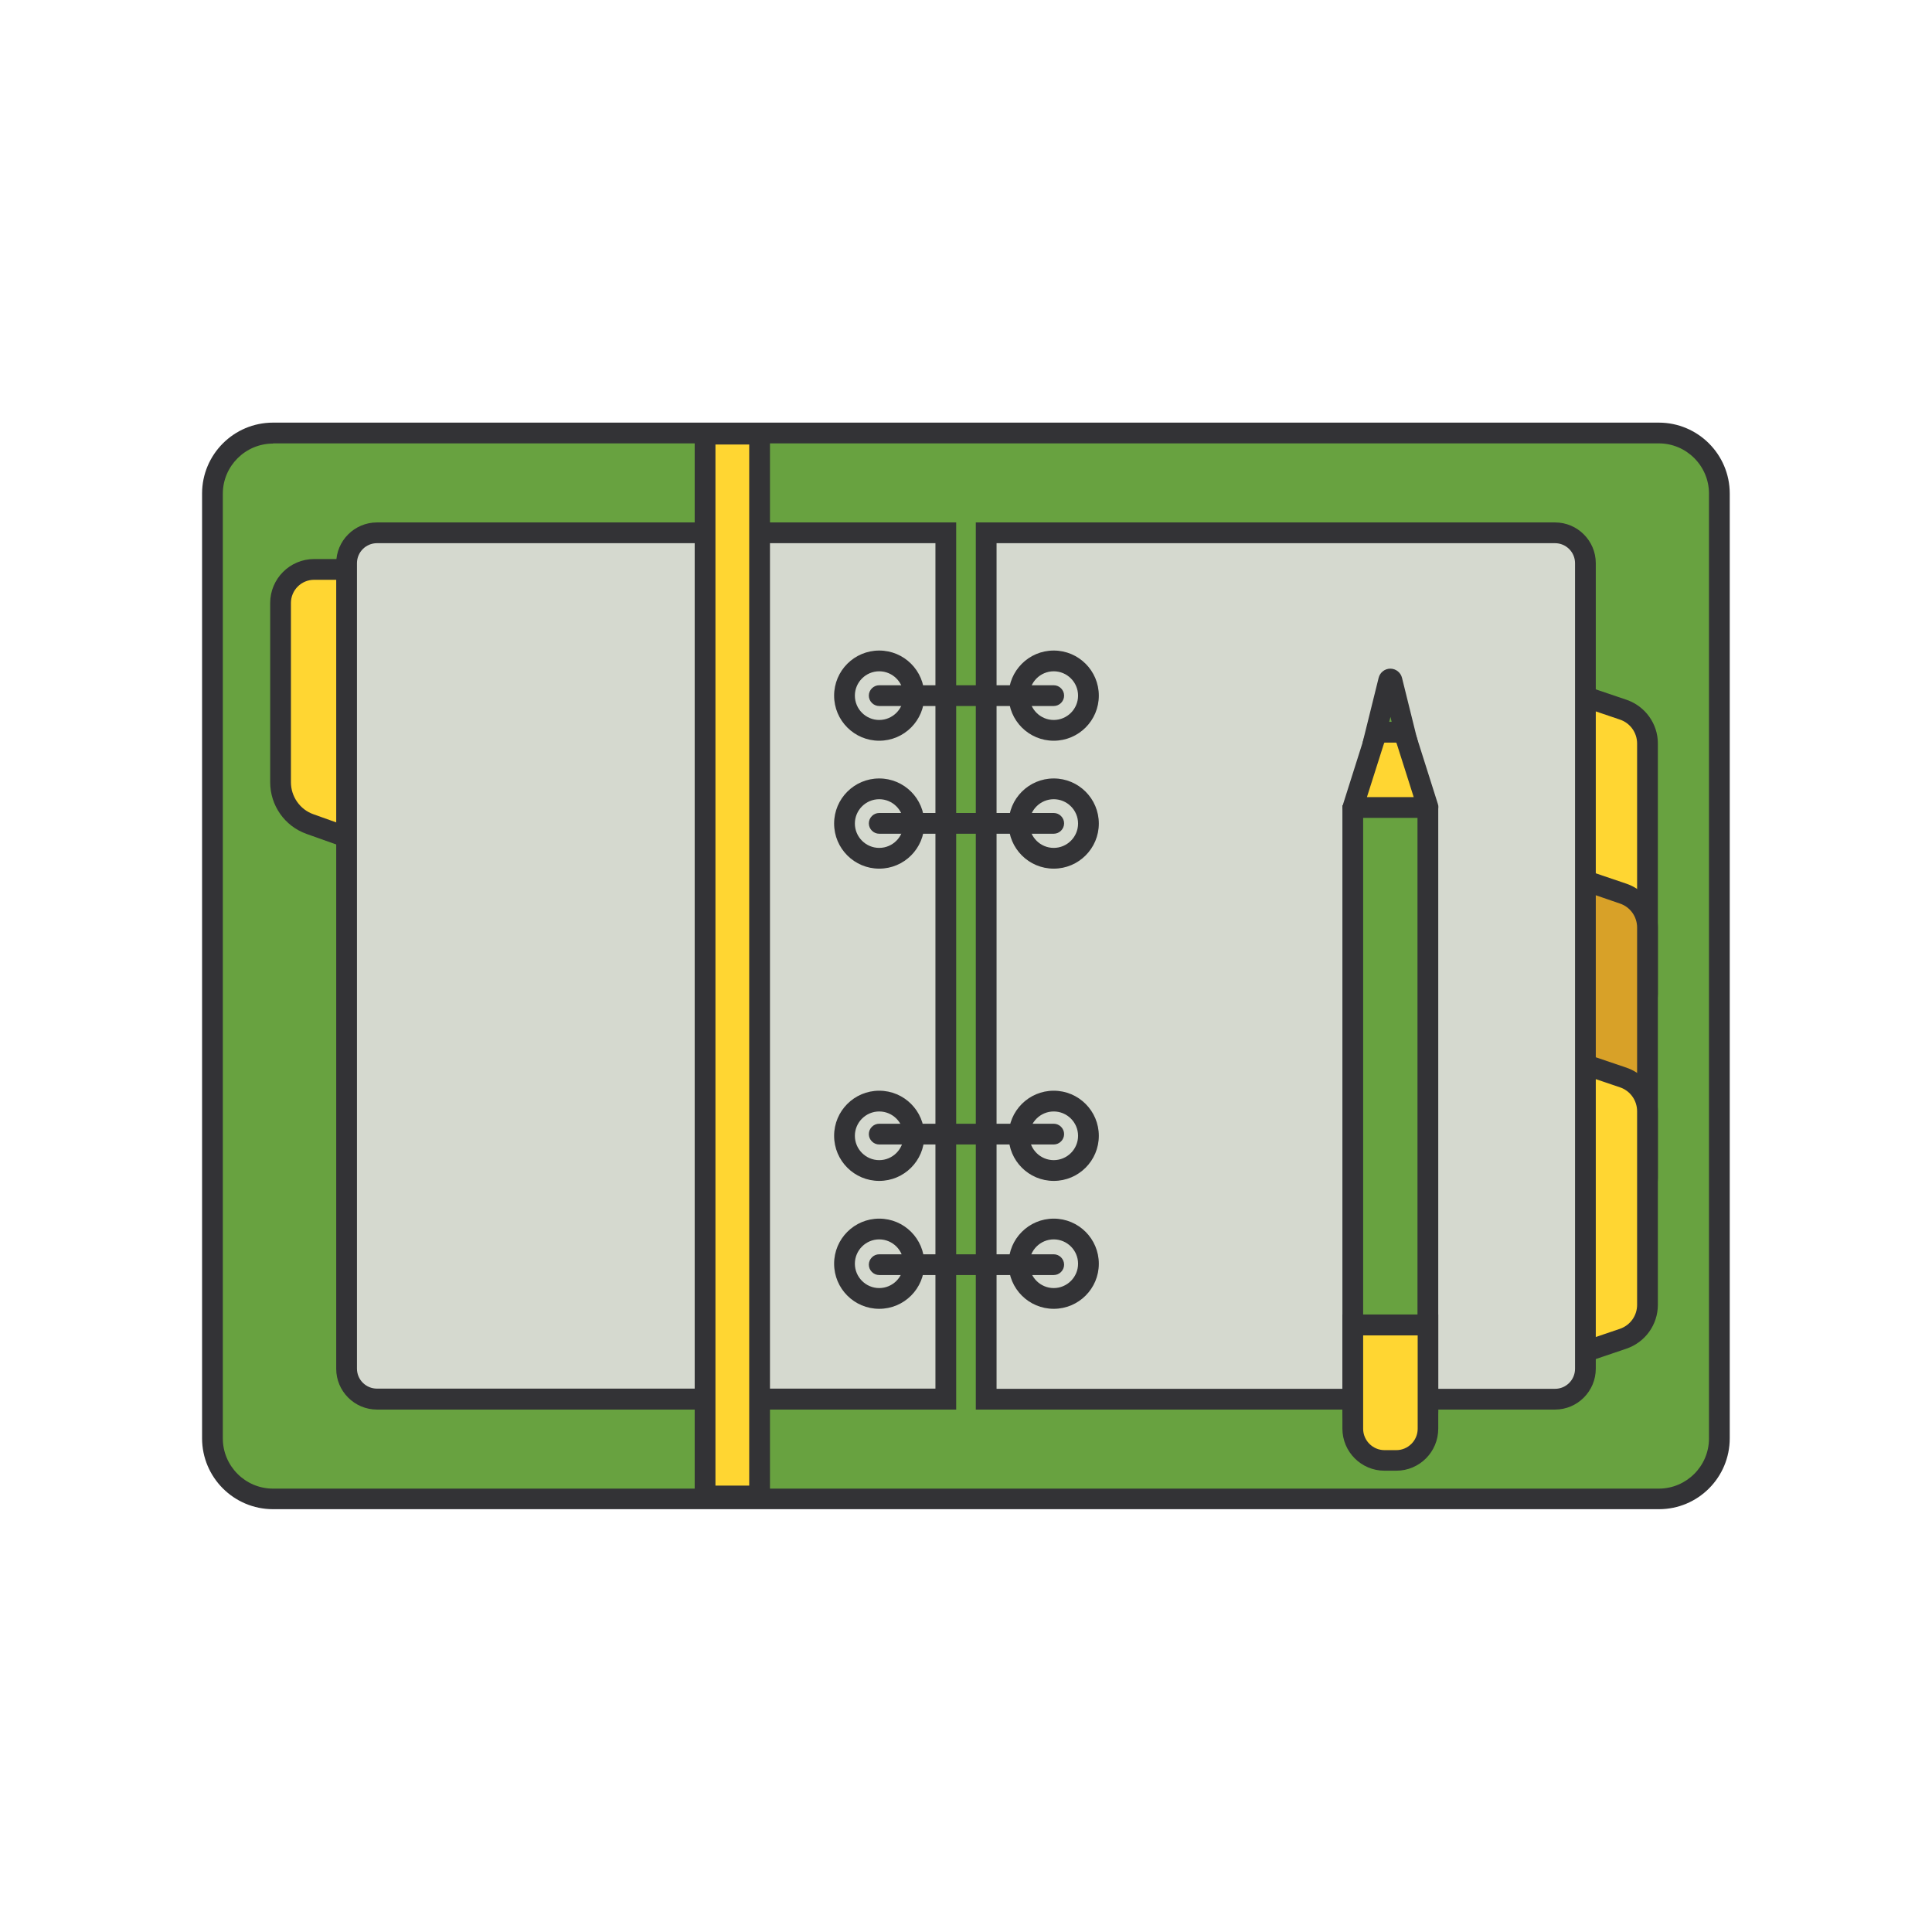
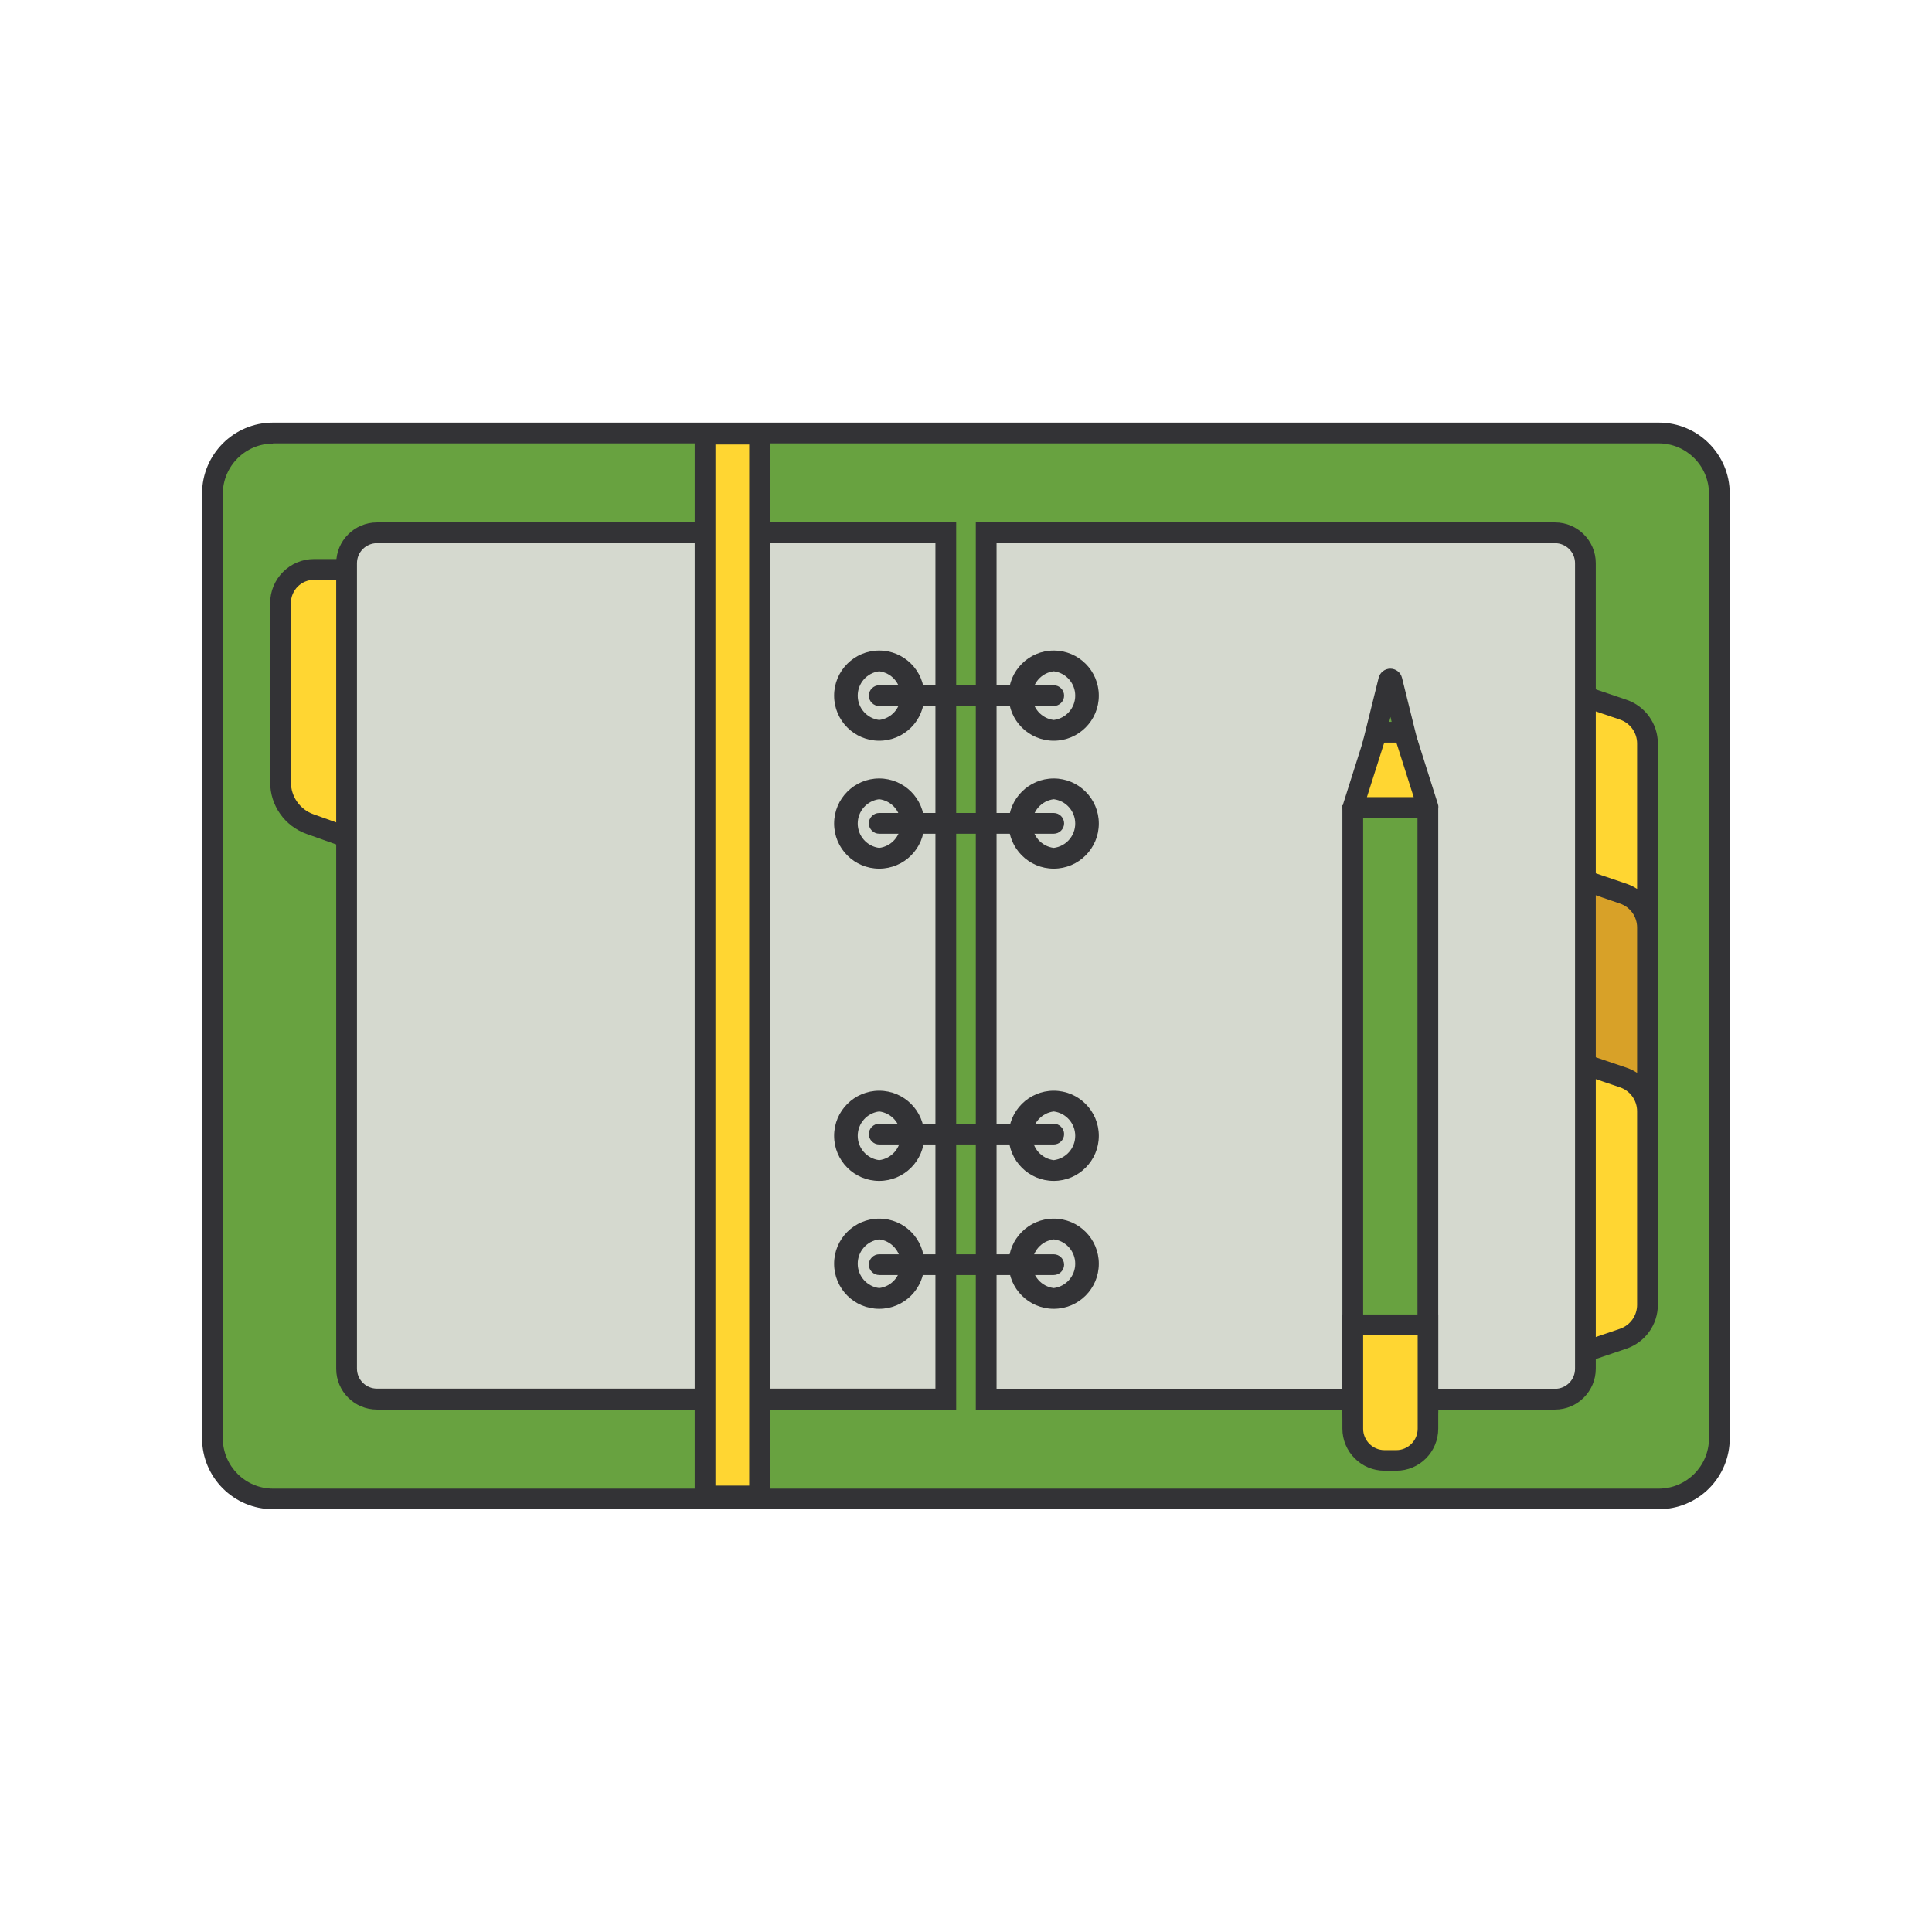
- <svg xmlns="http://www.w3.org/2000/svg" width="800" height="800" class="icon" viewBox="0 0 1024 1024">
-   <path fill="#68a240" d="M879.3 794.4H144.7c-17.7 0-32.1-14.4-32.1-32.1V261.6c0-17.7 14.4-32.1 32.1-32.1h734.5c17.7 0 32.1 14.4 32.1 32.1v500.7c0 17.8-14.3 32.1-32 32.1" />
-   <path fill="#333336" d="M879.3 799.9H144.7c-20.7 0-37.6-16.8-37.6-37.6V261.6c0-20.7 16.8-37.6 37.6-37.6h734.5c20.7 0 37.6 16.8 37.6 37.6v500.7c0 20.8-16.8 37.6-37.5 37.6M144.7 235.1c-14.6 0-26.6 11.9-26.6 26.6v500.7c0 14.6 11.9 26.6 26.6 26.6h734.5c14.6 0 26.6-11.9 26.6-26.6V261.6c0-14.6-11.9-26.6-26.6-26.6H144.7z" />
-   <path fill="#ffd632" d="m830.4 554.8 29.9-10.2c7.7-2.6 12.9-9.8 12.9-17.9V394.1c0-8.1-5.2-15.3-12.9-17.9L830.4 366z" />
-   <path fill="#333336" d="M824.9 562.4V358.3l37.2 12.6c9.9 3.4 16.6 12.7 16.6 23.1v132.6c0 10.5-6.7 19.8-16.6 23.2zm11-188.7v173.4l22.7-7.7c5.5-1.9 9.1-7 9.1-12.7V394.1c0-5.8-3.7-10.9-9.1-12.7z" />
-   <path fill="#d8a128" d="m830.4 652.2 29.9-10.2c7.7-2.6 12.9-9.8 12.9-17.9V491.6c0-8.1-5.2-15.3-12.9-17.9l-29.9-10.2z" />
-   <path fill="#333336" d="M824.9 659.9V455.8l37.2 12.6c9.9 3.4 16.6 12.7 16.6 23.1v132.6c0 10.5-6.7 19.8-16.6 23.2zm11-188.8v173.4l22.7-7.7c5.5-1.9 9.1-7 9.1-12.7V491.6c0-5.8-3.7-10.9-9.1-12.7z" />
-   <path fill="#ffd632" d="m830.4 719.7 29.9-10.2c7.7-2.6 12.9-9.8 12.9-17.9V589c0-8.1-5.2-15.3-12.9-17.9l-29.9-10.2z" />
-   <path fill="#333336" d="M824.9 727.4V553.3l37.2 12.6c9.9 3.4 16.6 12.7 16.6 23.1v102.6c0 10.5-6.7 19.8-16.6 23.2zm11-158.8V712l22.7-7.7c5.5-1.9 9.1-7 9.1-12.7V589c0-5.8-3.7-10.9-9.1-12.7z" />
-   <path fill="#ffd632" d="m203.1 450.6-38.7-13.8c-9.4-3.3-15.7-12.2-15.7-22.2v-95c0-9.8 8-17.8 17.8-17.8h36.6z" />
-   <path fill="#333336" d="M208.6 458.4 162.5 442c-11.6-4.1-19.3-15.1-19.3-27.4v-95c0-12.9 10.5-23.3 23.3-23.3h42.1zm-42.1-151.1c-6.8 0-12.3 5.5-12.3 12.3v95c0 7.6 4.8 14.5 12 17l31.4 11.2V307.3z" />
-   <path fill="#d5d9cf" d="M501.3 282.4H199.8c-8.9 0-16.1 7.2-16.1 16.1v426.9c0 8.9 7.2 16.1 16.1 16.1h301.5z" />
-   <path fill="#333336" d="M506.8 747.1h-307c-11.9 0-21.6-9.7-21.6-21.6v-427c0-11.9 9.7-21.6 21.6-21.6h307zm-307-459.2c-5.9 0-10.6 4.8-10.6 10.6v426.9c0 5.9 4.8 10.6 10.6 10.6h296V287.9z" />
-   <path fill="#d5d9cf" d="M824.2 282.4H522.7v459.1h301.5c8.9 0 16.1-7.2 16.1-16.1V298.5c0-8.9-7.2-16.1-16.1-16.1" />
-   <path fill="#333336" d="M824.2 747.1h-307V276.9h307c11.9 0 21.6 9.7 21.6 21.6v426.9c0 12-9.7 21.7-21.6 21.7m-296-11h296c5.9 0 10.6-4.8 10.6-10.6v-427c0-5.9-4.8-10.6-10.6-10.6h-296zM466 392.6c-13.2 0-23.9-10.7-23.9-23.9s10.7-23.9 23.9-23.9 23.9 10.7 23.9 23.9-10.7 23.9-23.9 23.9m0-36.8c-7.1 0-12.9 5.8-12.9 12.9s5.8 12.9 12.9 12.9 12.9-5.8 12.9-12.9-5.8-12.9-12.9-12.9" />
-   <path fill="#333336" d="M558.5 392.6c-13.2 0-23.9-10.7-23.9-23.9s10.7-23.9 23.9-23.9 23.9 10.7 23.9 23.9-10.7 23.9-23.9 23.9m0-36.8c-7.1 0-12.9 5.8-12.9 12.9s5.8 12.9 12.9 12.9 12.9-5.8 12.9-12.9-5.8-12.9-12.9-12.9M466 460.4c-13.2 0-23.9-10.7-23.9-23.9s10.7-23.9 23.9-23.9 23.9 10.7 23.9 23.9-10.7 23.9-23.9 23.9m0-36.8c-7.1 0-12.9 5.8-12.9 12.9s5.8 12.9 12.9 12.9 12.9-5.8 12.9-12.9-5.8-12.9-12.9-12.9m92.5 36.8c-13.2 0-23.9-10.7-23.9-23.9s10.7-23.9 23.9-23.9 23.9 10.7 23.9 23.9-10.7 23.9-23.9 23.9m0-36.8c-7.1 0-12.9 5.8-12.9 12.9s5.8 12.9 12.9 12.9 12.9-5.8 12.9-12.9-5.8-12.9-12.9-12.9M466 625.9c-13.2 0-23.9-10.7-23.9-23.9s10.7-23.9 23.9-23.9 23.9 10.7 23.9 23.9-10.7 23.9-23.9 23.9m0-36.8c-7.1 0-12.9 5.8-12.9 12.9s5.8 12.9 12.9 12.9 12.9-5.8 12.9-12.9-5.8-12.9-12.9-12.9m92.5 36.8c-13.2 0-23.9-10.7-23.9-23.9s10.7-23.9 23.9-23.9 23.9 10.7 23.9 23.9-10.7 23.9-23.9 23.9m0-36.8c-7.1 0-12.9 5.8-12.9 12.9s5.8 12.9 12.9 12.9 12.9-5.8 12.9-12.9-5.8-12.9-12.9-12.9M466 693.7c-13.2 0-23.9-10.7-23.9-23.9s10.7-23.9 23.9-23.9 23.9 10.7 23.9 23.9-10.7 23.9-23.9 23.9m0-36.8c-7.1 0-12.9 5.8-12.9 12.9s5.8 12.9 12.9 12.9 12.9-5.8 12.9-12.9-5.8-12.9-12.9-12.9m92.5 36.8c-13.2 0-23.9-10.7-23.9-23.9s10.7-23.9 23.9-23.9 23.9 10.7 23.9 23.9-10.7 23.9-23.9 23.9m0-36.8c-7.1 0-12.9 5.8-12.9 12.9s5.8 12.9 12.9 12.9 12.9-5.8 12.9-12.9-5.8-12.9-12.9-12.9" />
+ <svg xmlns="http://www.w3.org/2000/svg" class="icon" viewBox="0 0 1024 1024">
+   <path fill="#68a240" d="M879.3 794.4H144.7a32.1 32.1 0 0 1-32.1-32.1V261.6a32.1 32.1 0 0 1 32.1-32.1h734.5a32.1 32.1 0 0 1 32.1 32.1v500.7a32 32 0 0 1-32 32.1" />
+   <path fill="#333336" d="M879.3 799.9H144.7a37.6 37.6 0 0 1-37.6-37.6V261.6a37.6 37.6 0 0 1 37.6-37.6h734.5a37.6 37.6 0 0 1 37.6 37.6v500.7a37.5 37.5 0 0 1-37.5 37.6M144.7 235.1a26.7 26.7 0 0 0-26.6 26.6v500.7a26.7 26.7 0 0 0 26.6 26.6h734.5a26.7 26.7 0 0 0 26.6-26.6V261.6a26.7 26.7 0 0 0-26.6-26.6H144.7z" />
+   <path fill="#ffd632" d="m830.4 554.8 29.9-10.2a19 19 0 0 0 12.9-17.9V394.1a19 19 0 0 0-12.9-17.9L830.4 366z" />
+   <path fill="#333336" d="M824.9 562.4V358.3l37.2 12.6a24.5 24.5 0 0 1 16.6 23.1v132.6c0 10.5-6.7 19.8-16.6 23.2zm11-188.7v173.4l22.7-7.7c5.5-1.9 9.1-7 9.1-12.7V394.1c0-5.8-3.7-10.9-9.1-12.7z" />
+   <path fill="#d8a128" d="m830.4 652.2 29.9-10.2a19 19 0 0 0 12.9-17.9V491.6a19 19 0 0 0-12.9-17.9l-29.9-10.2z" />
+   <path fill="#333336" d="M824.9 659.9V455.8l37.2 12.6a24.5 24.5 0 0 1 16.6 23.1v132.6c0 10.5-6.7 19.8-16.6 23.2zm11-188.8v173.4l22.7-7.7c5.5-1.9 9.1-7 9.1-12.7V491.6c0-5.8-3.7-10.9-9.1-12.7z" />
+   <path fill="#ffd632" d="m830.4 719.7 29.9-10.2a19 19 0 0 0 12.9-17.9V589a19 19 0 0 0-12.9-17.9l-29.9-10.2z" />
+   <path fill="#333336" d="M824.9 727.4V553.3l37.2 12.6a24.5 24.5 0 0 1 16.6 23.1v102.6c0 10.5-6.7 19.8-16.6 23.2zm11-158.8V712l22.7-7.7c5.5-1.9 9.1-7 9.1-12.7V589c0-5.8-3.7-10.9-9.1-12.7z" />
+   <path fill="#ffd632" d="m203.1 450.6-38.7-13.8a23.5 23.5 0 0 1-15.7-22.2v-95c0-9.8 8-17.8 17.8-17.8h36.6z" />
+   <path fill="#333336" d="M208.6 458.4 162.5 442a29 29 0 0 1-19.3-27.4v-95a23.3 23.3 0 0 1 23.3-23.3h42.1zm-42.1-151.1c-6.8 0-12.3 5.5-12.3 12.3v95a18 18 0 0 0 12 17l31.4 11.2V307.3z" />
+   <path fill="#d5d9cf" d="M501.3 282.4H199.8a16 16 0 0 0-16.1 16.1v426.9a16 16 0 0 0 16.1 16.1h301.5z" />
+   <path fill="#333336" d="M506.8 747.1h-307a21.6 21.6 0 0 1-21.6-21.6v-427c0-11.9 9.7-21.6 21.6-21.6h307zm-307-459.2c-5.9 0-10.6 4.8-10.6 10.6v426.9c0 5.9 4.8 10.6 10.6 10.6h296V287.9z" />
+   <path fill="#d5d9cf" d="M824.2 282.4H522.7v459.1h301.5a16 16 0 0 0 16.1-16.1V298.5a16 16 0 0 0-16.1-16.1" />
+   <path fill="#333336" d="M824.2 747.1h-307V276.9h307c11.9 0 21.6 9.7 21.6 21.6v426.9c0 12-9.7 21.7-21.6 21.7m-296-11h296c5.9 0 10.6-4.8 10.6-10.6v-427c0-5.9-4.8-10.6-10.6-10.6h-296zM466 392.6a23.9 23.9 0 1 1 0-47.8 23.9 23.9 0 0 1 0 47.8m0-36.8a13 13 0 0 0 0 25.8 13 13 0 0 0 0-25.8" />
+   <path fill="#333336" d="M558.5 392.6a23.9 23.9 0 1 1 0-47.8 23.9 23.9 0 0 1 0 47.8m0-36.8a13 13 0 0 0 0 25.8 13 13 0 0 0 0-25.8M466 460.4a23.9 23.9 0 1 1 0-47.8 23.9 23.9 0 0 1 0 47.8m0-36.8a13 13 0 0 0 0 25.8 13 13 0 0 0 0-25.8m92.5 36.8a23.9 23.9 0 1 1 0-47.8 23.9 23.9 0 0 1 0 47.8m0-36.8a13 13 0 0 0 0 25.8 13 13 0 0 0 0-25.8M466 625.9a23.9 23.9 0 1 1 0-47.8 23.9 23.9 0 0 1 0 47.8m0-36.8a13 13 0 0 0 0 25.8 13 13 0 0 0 0-25.8m92.5 36.8a23.9 23.9 0 1 1 0-47.8 23.9 23.9 0 0 1 0 47.8m0-36.8a13 13 0 0 0 0 25.8 13 13 0 0 0 0-25.8M466 693.7a23.9 23.9 0 1 1 0-47.8 23.9 23.9 0 0 1 0 47.8m0-36.8a13 13 0 0 0 0 25.8 13 13 0 0 0 0-25.8m92.5 36.8a23.9 23.9 0 1 1 0-47.8 23.9 23.9 0 0 1 0 47.8m0-36.8a13 13 0 0 0 0 25.8 13 13 0 0 0 0-25.8" />
  <path fill="#333336" d="M558.5 374.2H466c-3 0-5.5-2.5-5.5-5.5s2.5-5.5 5.5-5.5h92.5c3 0 5.5 2.5 5.5 5.5s-2.5 5.5-5.5 5.5m0 67.7H466c-3 0-5.5-2.5-5.5-5.5s2.5-5.5 5.5-5.5h92.5c3 0 5.5 2.5 5.5 5.5s-2.5 5.5-5.5 5.5m0 164.7H466c-3 0-5.5-2.5-5.5-5.5s2.5-5.5 5.5-5.5h92.5c3 0 5.5 2.5 5.5 5.5s-2.5 5.5-5.5 5.5m0 69.2H466c-3 0-5.5-2.5-5.5-5.5s2.5-5.5 5.5-5.5h92.5c3 0 5.5 2.5 5.5 5.5s-2.5 5.5-5.5 5.5" />
  <path fill="#ffd632" d="M373.7 230.1h28.9v562.8h-28.9z" />
  <path fill="#333336" d="M408.1 798.4h-39.9V224.6h39.9zm-28.9-11h17.9V235.6h-17.9z" />
-   <path fill="#68a240" d="M756.8 426.8v321.4c0 11-8.9 19.9-19.9 19.9s-19.9-8.9-19.9-19.9V426.8" />
+   <path fill="#68a240" d="M756.8 426.8v321.4a19.9 19.9 0 1 1-39.8 0V426.8" />
  <path fill="#333336" d="M736.9 773.6c-14 0-25.4-11.4-25.4-25.4V426.8h11v321.4c0 7.9 6.5 14.4 14.4 14.4s14.4-6.5 14.4-14.4V426.8h11v321.4c0 14-11.4 25.4-25.4 25.4" />
-   <path fill="#ffd632" d="M756.6 428c.1 0 .2-.1.2-.3L746 393.4c-2.3-9.4-15.6-9.4-18 0l-10.9 34.3c0 .1.1.3.2.3z" />
-   <path fill="#333336" d="M756.6 433.5h-39.3c-1.8 0-3.5-.9-4.6-2.3-1.1-1.5-1.4-3.4-.8-5.1l10.8-34.1c1.7-6.6 7.4-11 14.3-11 6.8 0 12.5 4.4 14.3 11l10.8 34.1c.5 1.7.2 3.6-.8 5.1s-2.9 2.3-4.7 2.3m-32.1-11h24.8l-8.8-27.7c-.6-2.6-2.8-2.8-3.6-2.8-.7 0-3 .2-3.6 2.8l-.1.3z" />
+   <path fill="#ffd632" d="M756.6 428c.1 0 .2-.1.2-.3L746 393.4c-2.3-9.4-15.6-9.4-18 0l-10.9 34.3.2.3z" />
+   <path fill="#333336" d="M756.6 433.5h-39.3a6 6 0 0 1-4.6-2.3 5.5 5.5 0 0 1-.8-5.1l10.8-34.1c1.7-6.6 7.4-11 14.3-11 6.8 0 12.5 4.4 14.3 11l10.8 34.1c.5 1.7.2 3.6-.8 5.1s-2.9 2.3-4.7 2.3m-32.1-11h24.8l-8.8-27.7c-.6-2.6-2.8-2.8-3.6-2.8-.7 0-3 .2-3.6 2.8l-.1.3z" />
  <path fill="#ffd632" d="M717 702.3h39.8v55c0 9.3-7.5 16.8-16.8 16.8h-6.3c-9.3 0-16.8-7.5-16.8-16.8v-55z" />
  <path fill="#333336" d="M740.1 779.5h-6.3c-12.3 0-22.3-10-22.3-22.3v-60.5h50.8v60.5c0 12.4-10 22.3-22.2 22.3m-17.6-71.7v49.5c0 6.2 5.1 11.3 11.3 11.3h6.3c6.2 0 11.3-5.1 11.3-11.3v-49.5z" />
  <path fill="#68a240" d="M729.2 388.1h15.3l-6.8-27.5c-.2-.9-1.5-.9-1.7 0z" />
  <path fill="#333336" d="M751.6 393.6h-29.4l8.5-34.3c.7-2.9 3.3-4.9 6.2-4.9s5.5 2 6.2 4.9zm-15.3-11h1.3l-.6-2.6z" />
</svg>
